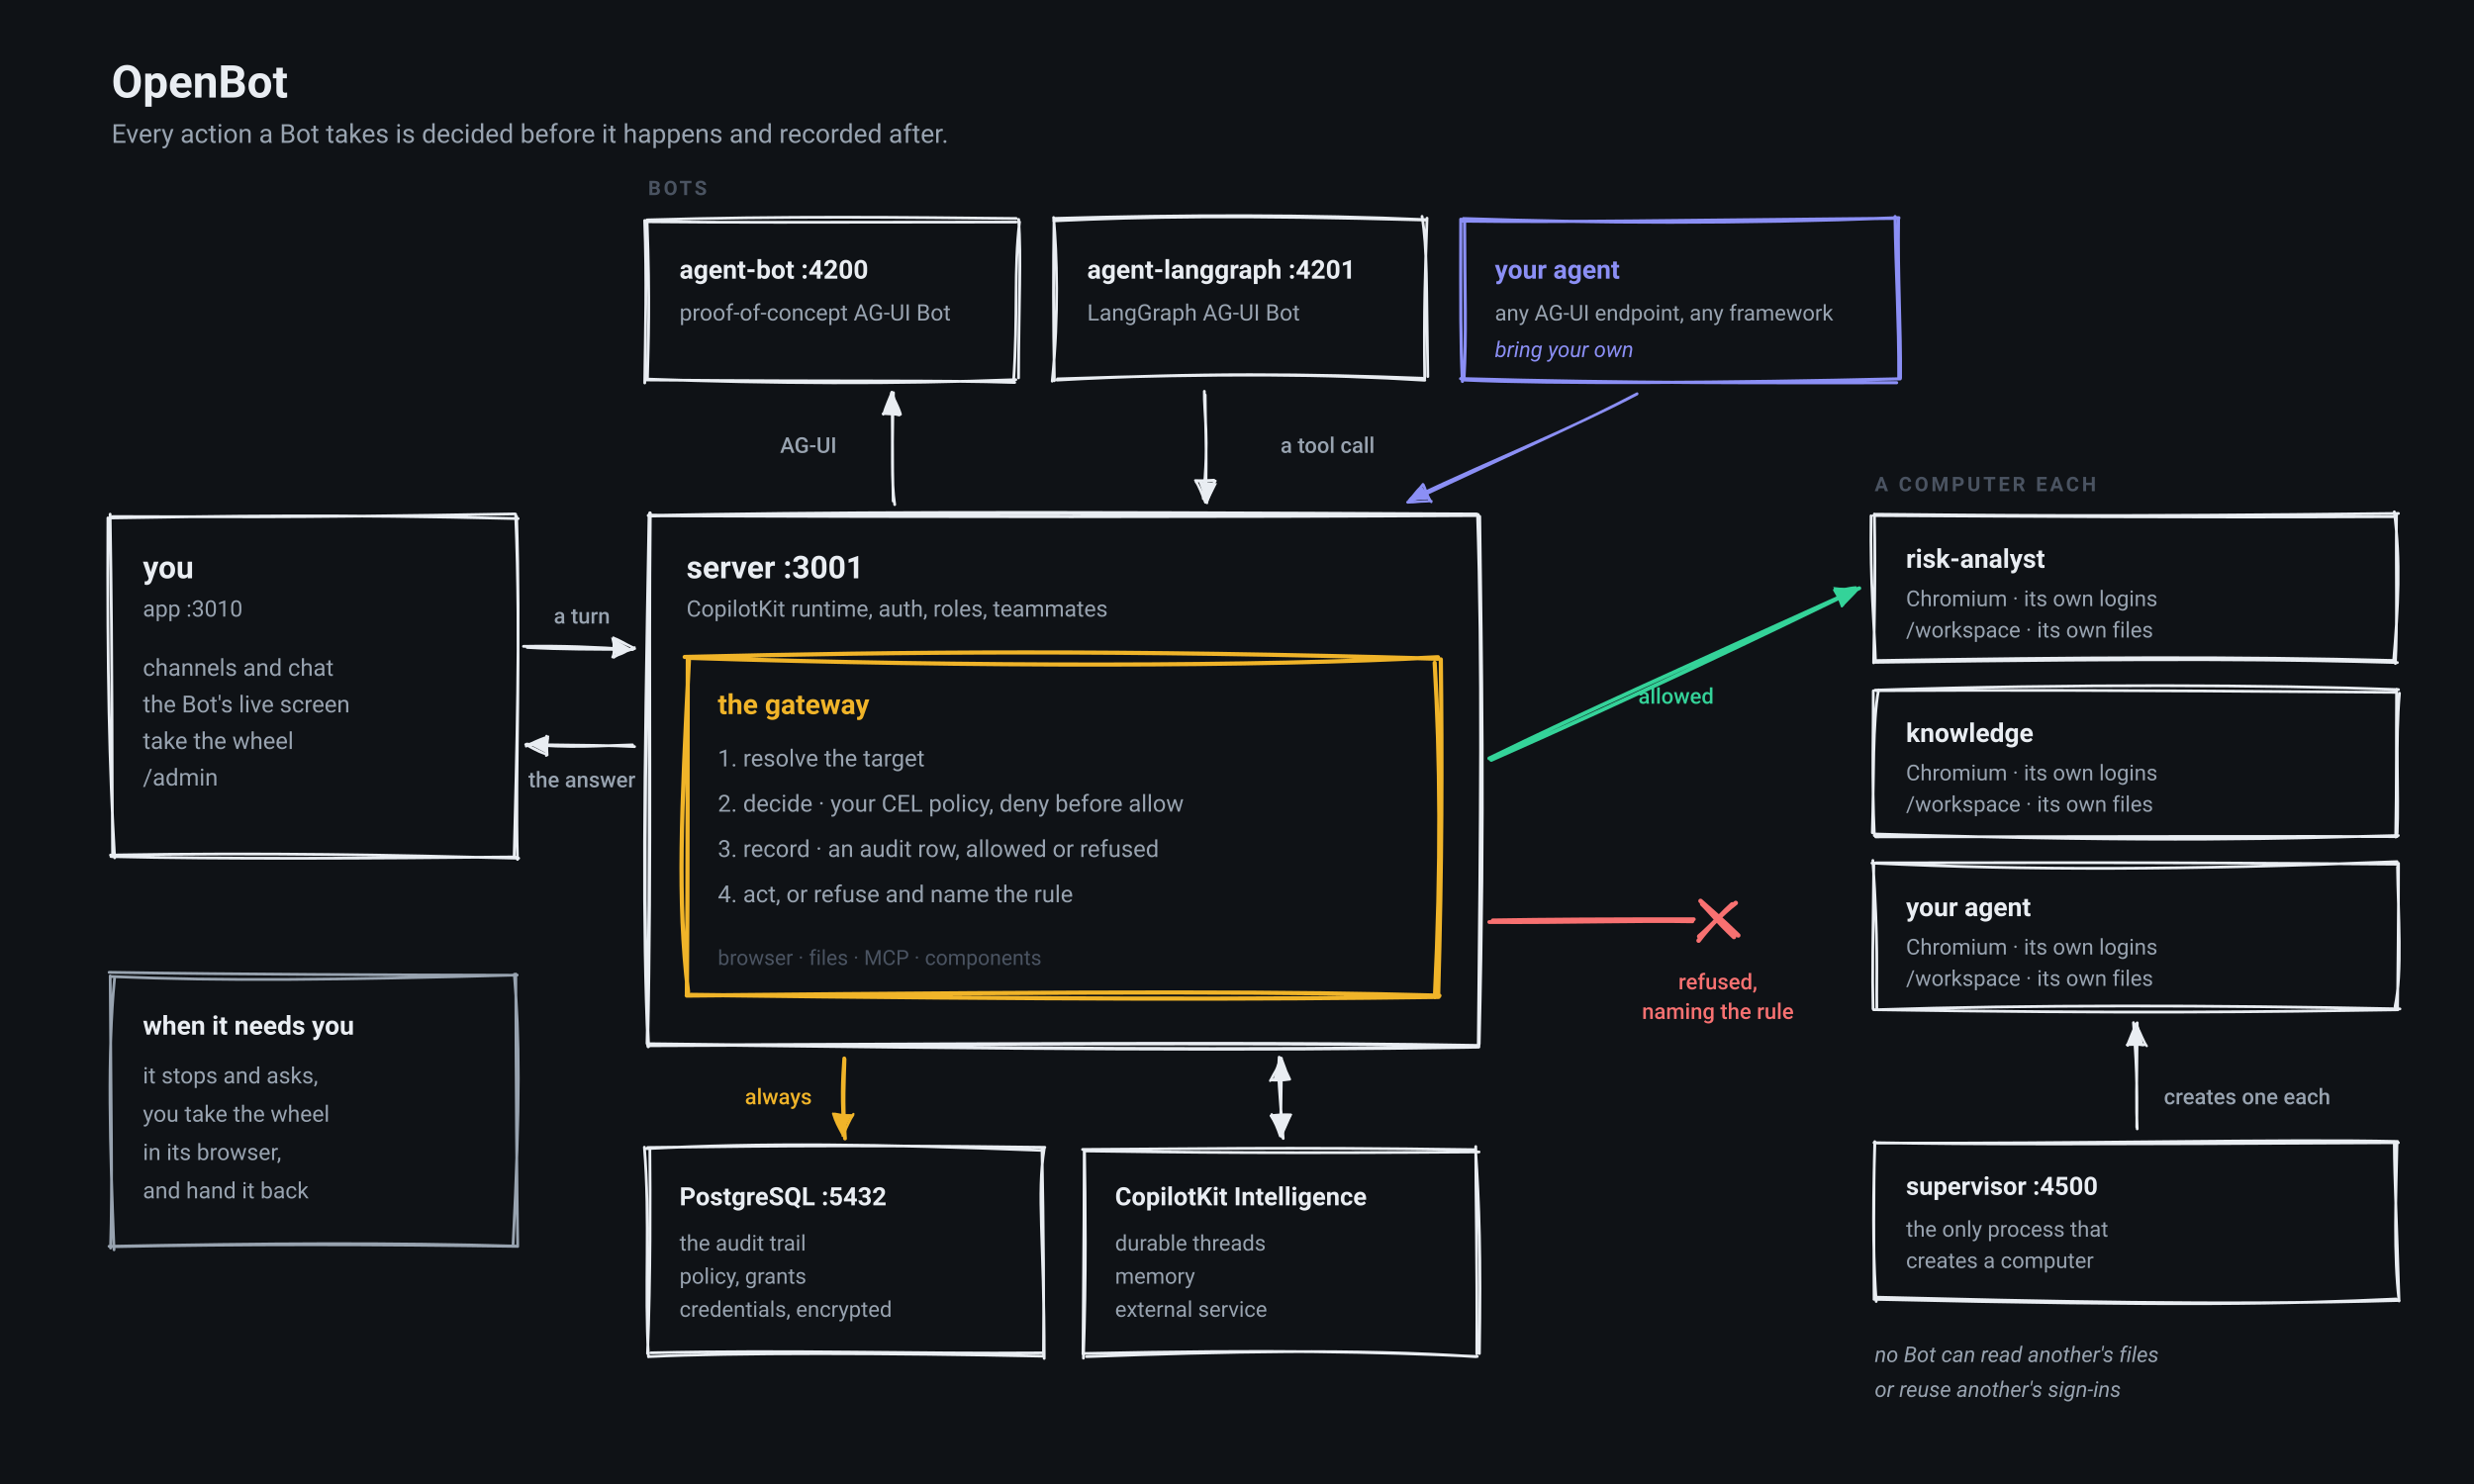
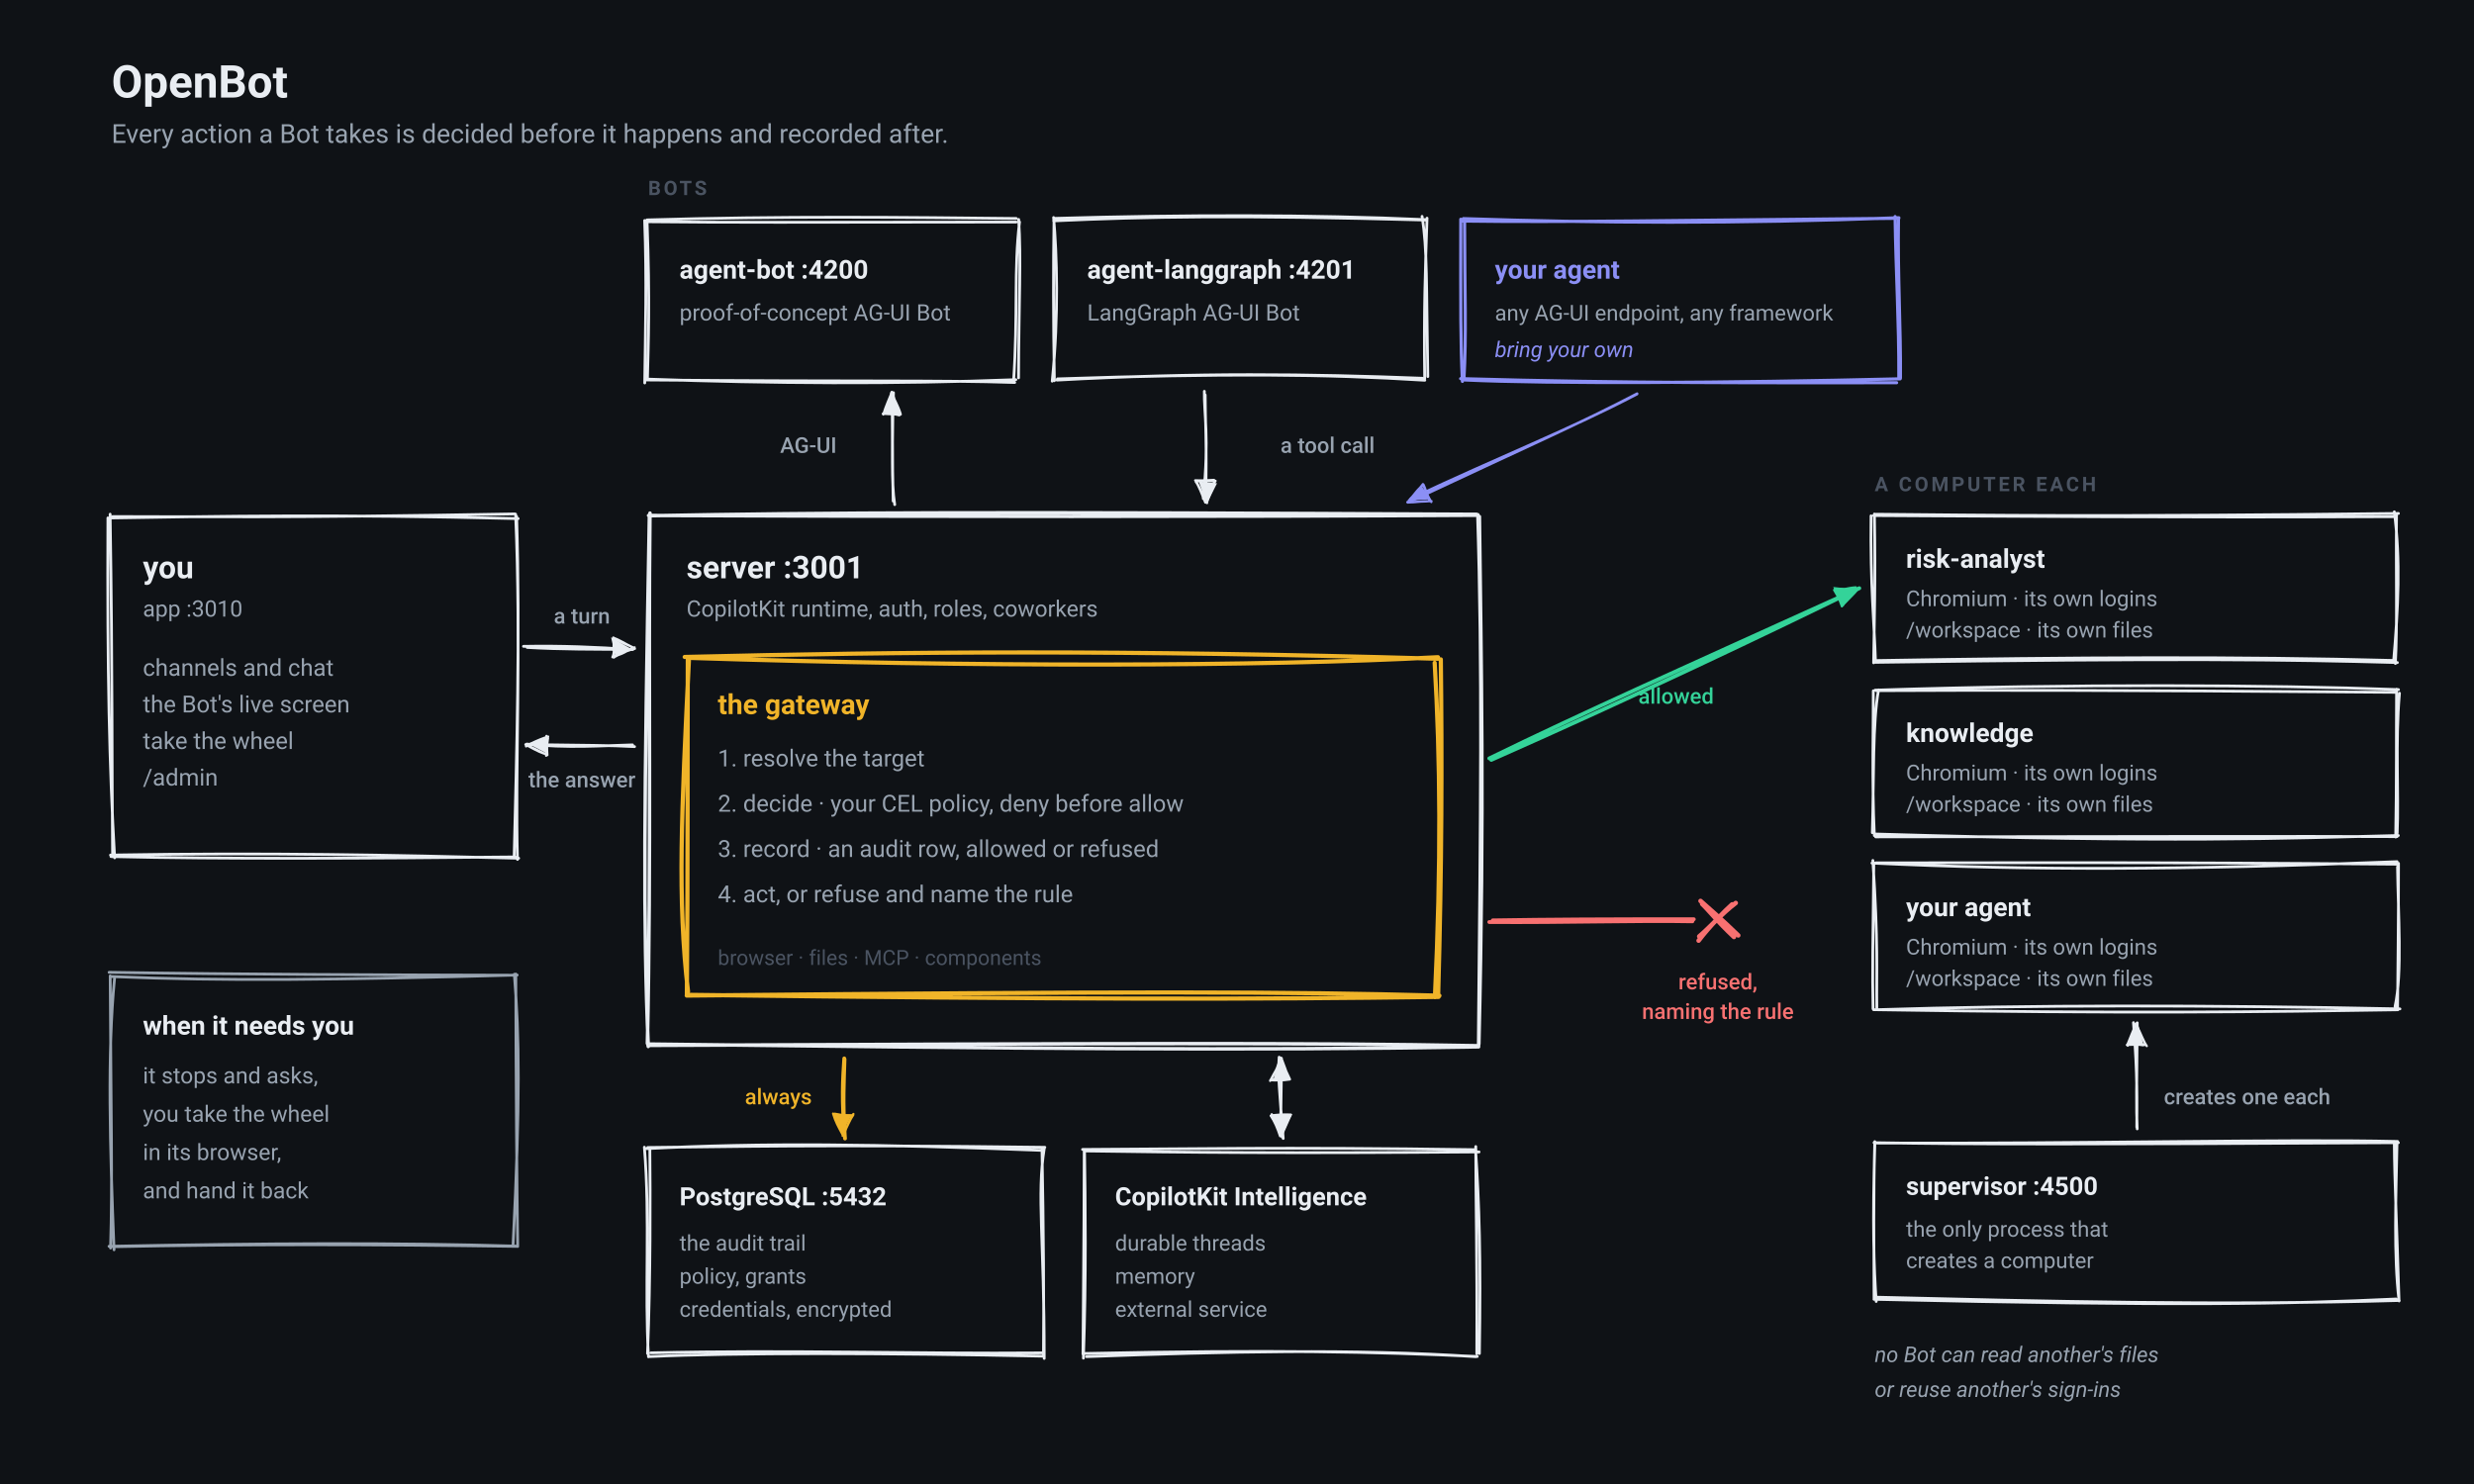
<svg xmlns="http://www.w3.org/2000/svg" viewBox="0 0 1420 852" width="1420" height="852" role="img">
  <rect width="1420" height="852" fill="#0f1216" />
  <text x="64" y="56" font-family="ui-sans-serif, -apple-system, &quot;Segoe UI&quot;, Roboto, &quot;Helvetica Neue&quot;, Arial, sans-serif" font-size="26" font-weight="700" fill="#e9edf2" text-anchor="start">OpenBot</text>
  <text x="64" y="82" font-family="ui-sans-serif, -apple-system, &quot;Segoe UI&quot;, Roboto, &quot;Helvetica Neue&quot;, Arial, sans-serif" font-size="15" font-weight="400" fill="#98a3b0" text-anchor="start">Every action a Bot takes is decided before it happens and recorded after.</text>
  <text x="372" y="112" font-family="ui-sans-serif, -apple-system, &quot;Segoe UI&quot;, Roboto, &quot;Helvetica Neue&quot;, Arial, sans-serif" font-size="11.5" font-weight="700" fill="#4a5361" text-anchor="start" letter-spacing="1.6">BOTS</text>
  <path d="M372.459 127.308 C414.776 127.759, 457.833 127.659, 583.253 127.486 M371.314 126.253 C447.726 123.952, 521.852 124.774, 583.301 125.438 M585.18 127.408 C581.847 154.688, 584.381 180.293, 581.723 219.523 M584.696 125.99 C586.201 148.555, 584.777 172.618, 584.612 216.954 M582.408 219.6 C539.665 218.165, 492.998 219.168, 370.501 218.146 M583.078 217.972 C513.37 220.622, 442.975 220.187, 372.597 217.689 M370.055 219.859 C370.41 190.429, 371.297 160.605, 370.005 126.592 M371.604 217.781 C372.11 196.383, 373.111 173.91, 371.39 126.774" fill="none" stroke="#e9edf2" stroke-width="1.6" stroke-linecap="round" stroke-linejoin="round" />
  <text x="390" y="160" font-family="ui-sans-serif, -apple-system, &quot;Segoe UI&quot;, Roboto, &quot;Helvetica Neue&quot;, Arial, sans-serif" font-size="15" font-weight="650" fill="#e9edf2" text-anchor="start">agent-bot :4200</text>
  <text x="390" y="184" font-family="ui-sans-serif, -apple-system, &quot;Segoe UI&quot;, Roboto, &quot;Helvetica Neue&quot;, Arial, sans-serif" font-size="13" font-weight="400" fill="#98a3b0" text-anchor="start">proof-of-concept AG-UI Bot</text>
  <path d="M604.775 126.801 C658.569 124.359, 709.445 123.363, 818.891 126.358 M605.577 125.367 C679.366 123.25, 752.602 123.122, 818.68 126.114 M816.214 124.226 C819.302 143.22, 818.592 161.637, 819.527 216.19 M819.073 125.246 C818.107 152.739, 817.177 180.29, 817.73 217.344 M816.418 217.164 C751.831 214.654, 687.014 213.821, 606.693 218.223 M817.783 218.312 C761.132 214.755, 702.33 214.284, 606.957 217.525 M603.944 218.849 C607.774 180.817, 606.609 145.481, 604.742 124.888 M605.182 218.568 C604.532 185.138, 604.558 150.418, 604.979 127.026" fill="none" stroke="#e9edf2" stroke-width="1.6" stroke-linecap="round" stroke-linejoin="round" />
  <text x="624" y="160" font-family="ui-sans-serif, -apple-system, &quot;Segoe UI&quot;, Roboto, &quot;Helvetica Neue&quot;, Arial, sans-serif" font-size="15" font-weight="650" fill="#e9edf2" text-anchor="start">agent-langgraph :4201</text>
  <text x="624" y="184" font-family="ui-sans-serif, -apple-system, &quot;Segoe UI&quot;, Roboto, &quot;Helvetica Neue&quot;, Arial, sans-serif" font-size="13" font-weight="400" fill="#98a3b0" text-anchor="start">LangGraph AG-UI Bot</text>
  <path d="M839.906 125.519 C917.269 128.1, 995.613 128.589, 1089.89 125.008 M839.221 126.903 C898.423 127.697, 957.675 126.537, 1089.867 125.323 M1087.726 124.33 C1088.194 156.991, 1089.996 184.306, 1089.874 216.835 M1089.658 125.969 C1089.12 156.892, 1091.049 189.556, 1090.784 217.05 M1088.611 219.723 C1012.727 219.721, 934.839 220.149, 838.354 217.387 M1090.652 217.49 C991.343 219.886, 890.466 220.45, 840.771 218.144 M839.382 218.97 C838.286 197.424, 838.387 177.494, 838.441 125.879 M840.237 218.084 C841.74 192.565, 840.685 167.963, 840.605 125.642" fill="none" stroke="#8b8ff5" stroke-width="1.8" stroke-linecap="round" stroke-linejoin="round" />
  <text x="858" y="160" font-family="ui-sans-serif, -apple-system, &quot;Segoe UI&quot;, Roboto, &quot;Helvetica Neue&quot;, Arial, sans-serif" font-size="15" font-weight="650" fill="#8b8ff5" text-anchor="start">your agent</text>
  <text x="858" y="184" font-family="ui-sans-serif, -apple-system, &quot;Segoe UI&quot;, Roboto, &quot;Helvetica Neue&quot;, Arial, sans-serif" font-size="12.5" font-weight="400" fill="#98a3b0" text-anchor="start">any AG-UI endpoint, any framework</text>
  <text x="858" y="205" font-family="ui-sans-serif, -apple-system, &quot;Segoe UI&quot;, Roboto, &quot;Helvetica Neue&quot;, Arial, sans-serif" font-size="12.5" font-weight="400" fill="#8b8ff5" text-anchor="start" font-style="italic">bring your own</text>
  <path d="M63.298 297.379 C127.123 296.37, 191.551 295.131, 297.404 297.747 M64.666 296.566 C112.324 296.547, 160.372 297.472, 295.569 295.049 M295.945 295.212 C299.226 371.004, 295.585 443.025, 297.015 493.427 M296.53 296.524 C298.567 364.901, 296.521 432.804, 295.105 491.936 M297.697 492.735 C224.971 490.885, 153.533 489.401, 63.433 490.908 M295.602 491.99 C211.51 492.823, 126.369 493.289, 63.698 491.771 M65.799 492.517 C62.784 439.721, 61.525 387.807, 61.942 297.343 M64.639 491.875 C64.125 439.873, 64.666 388.663, 63.212 295.214" fill="none" stroke="#e9edf2" stroke-width="1.6" stroke-linecap="round" stroke-linejoin="round" />
  <text x="82" y="332" font-family="ui-sans-serif, -apple-system, &quot;Segoe UI&quot;, Roboto, &quot;Helvetica Neue&quot;, Arial, sans-serif" font-size="18" font-weight="700" fill="#e9edf2" text-anchor="start">you</text>
  <text x="82" y="354" font-family="ui-sans-serif, -apple-system, &quot;Segoe UI&quot;, Roboto, &quot;Helvetica Neue&quot;, Arial, sans-serif" font-size="13" font-weight="400" fill="#98a3b0" text-anchor="start">app :3010</text>
  <text x="82" y="388" font-family="ui-sans-serif, -apple-system, &quot;Segoe UI&quot;, Roboto, &quot;Helvetica Neue&quot;, Arial, sans-serif" font-size="13.5" font-weight="400" fill="#98a3b0" text-anchor="start">channels and chat</text>
  <text x="82" y="409" font-family="ui-sans-serif, -apple-system, &quot;Segoe UI&quot;, Roboto, &quot;Helvetica Neue&quot;, Arial, sans-serif" font-size="13.5" font-weight="400" fill="#98a3b0" text-anchor="start">the Bot's live screen</text>
  <text x="82" y="430" font-family="ui-sans-serif, -apple-system, &quot;Segoe UI&quot;, Roboto, &quot;Helvetica Neue&quot;, Arial, sans-serif" font-size="13.5" font-weight="400" fill="#98a3b0" text-anchor="start">take the wheel</text>
  <text x="82" y="451" font-family="ui-sans-serif, -apple-system, &quot;Segoe UI&quot;, Roboto, &quot;Helvetica Neue&quot;, Arial, sans-serif" font-size="13.5" font-weight="400" fill="#98a3b0" text-anchor="start">/admin</text>
  <path d="M62.618 558.233 C140.549 559.474, 219.315 559.708, 294.366 559.89 M64.03 560.67 C128.766 563.401, 192.675 562.61, 296.849 559.797 M295.214 559.326 C298.099 595.183, 298.646 631.395, 294.505 714.323 M296.054 559.219 C296.111 618.911, 296.668 680.904, 297.139 715.631 M297.08 715.436 C224.63 713.31, 152.946 713.751, 62.575 715.523 M296.772 715.583 C216.573 714.389, 136.859 714.234, 64.773 715.767 M65.457 717.532 C63.099 657.93, 61.582 604.659, 65.744 561.775 M63.45 716.542 C64.656 678.279, 63.682 641.271, 63.249 560.292" fill="none" stroke="#98a3b0" stroke-width="1.6" stroke-linecap="round" stroke-linejoin="round" />
  <text x="82" y="594" font-family="ui-sans-serif, -apple-system, &quot;Segoe UI&quot;, Roboto, &quot;Helvetica Neue&quot;, Arial, sans-serif" font-size="15" font-weight="650" fill="#e9edf2" text-anchor="start">when it needs you</text>
  <text x="82" y="622" font-family="ui-sans-serif, -apple-system, &quot;Segoe UI&quot;, Roboto, &quot;Helvetica Neue&quot;, Arial, sans-serif" font-size="13" font-weight="400" fill="#98a3b0" text-anchor="start">it stops and asks,</text>
  <text x="82" y="644" font-family="ui-sans-serif, -apple-system, &quot;Segoe UI&quot;, Roboto, &quot;Helvetica Neue&quot;, Arial, sans-serif" font-size="13" font-weight="400" fill="#98a3b0" text-anchor="start">you take the wheel</text>
  <text x="82" y="666" font-family="ui-sans-serif, -apple-system, &quot;Segoe UI&quot;, Roboto, &quot;Helvetica Neue&quot;, Arial, sans-serif" font-size="13" font-weight="400" fill="#98a3b0" text-anchor="start">in its browser,</text>
  <text x="82" y="688" font-family="ui-sans-serif, -apple-system, &quot;Segoe UI&quot;, Roboto, &quot;Helvetica Neue&quot;, Arial, sans-serif" font-size="13" font-weight="400" fill="#98a3b0" text-anchor="start">and hand it back</text>
  <path d="M372.666 296.114 C472.135 294.19, 573.463 293.818, 847.536 295.282 M372.242 295.947 C534.935 296.615, 698.176 296.701, 848.25 295.81 M849.137 296.56 C850.056 378.356, 852.059 463.115, 848.826 599.328 M848.261 295.527 C851.032 381.47, 849.981 467.878, 848.684 600.34 M848.664 601.006 C715.902 603.305, 584.808 602.01, 372.817 599.429 M848.373 600.375 C749.185 598.589, 650.133 598.995, 371.913 600.183 M371.57 599.054 C373.88 492.79, 372.028 388.131, 373.064 294.576 M372.084 600.81 C369.066 529.712, 369.759 460.592, 372.727 295.705" fill="none" stroke="#e9edf2" stroke-width="2" stroke-linecap="round" stroke-linejoin="round" />
  <text x="394" y="332" font-family="ui-sans-serif, -apple-system, &quot;Segoe UI&quot;, Roboto, &quot;Helvetica Neue&quot;, Arial, sans-serif" font-size="18" font-weight="700" fill="#e9edf2" text-anchor="start">server :3001</text>
-   <text x="394" y="354" font-family="ui-sans-serif, -apple-system, &quot;Segoe UI&quot;, Roboto, &quot;Helvetica Neue&quot;, Arial, sans-serif" font-size="13" font-weight="400" fill="#98a3b0" text-anchor="start">CopilotKit runtime, auth, roles, teammates</text>
+   <text x="394" y="354" font-family="ui-sans-serif, -apple-system, &quot;Segoe UI&quot;, Roboto, &quot;Helvetica Neue&quot;, Arial, sans-serif" font-size="13" font-weight="400" fill="#98a3b0" text-anchor="start">CopilotKit runtime, auth, roles, coworkers</text>
  <path d="M392.995 377.179 C519.336 374.094, 643.5 372.982, 825.313 378.201 M394.647 377.676 C558.901 383.001, 724.277 382.766, 825.351 377.308 M823.457 380.547 C826.71 436.629, 827.253 494.809, 823.598 572.51 M826.984 378.566 C827.643 436.463, 827.588 494.995, 825.464 571.348 M825.71 572.346 C719.046 573.788, 612.091 573.859, 395.198 571.165 M826.188 571.632 C739.258 569.259, 651.788 569.13, 394.171 571.58 M394.911 569.247 C388.689 516.669, 391.217 465.314, 395.407 379.242 M394.24 571.586 C394.847 500.406, 394.544 428.899, 394.773 378.821" fill="none" stroke="#f0b429" stroke-width="2.4" stroke-linecap="round" stroke-linejoin="round" />
  <text x="412" y="410" font-family="ui-sans-serif, -apple-system, &quot;Segoe UI&quot;, Roboto, &quot;Helvetica Neue&quot;, Arial, sans-serif" font-size="16" font-weight="700" fill="#f0b429" text-anchor="start">the gateway</text>
  <text x="412" y="440" font-family="ui-sans-serif, -apple-system, &quot;Segoe UI&quot;, Roboto, &quot;Helvetica Neue&quot;, Arial, sans-serif" font-size="13.5" font-weight="400" fill="#98a3b0" text-anchor="start">1.  resolve the target</text>
  <text x="412" y="466" font-family="ui-sans-serif, -apple-system, &quot;Segoe UI&quot;, Roboto, &quot;Helvetica Neue&quot;, Arial, sans-serif" font-size="13.5" font-weight="400" fill="#98a3b0" text-anchor="start">2.  decide  ·  your CEL policy, deny before allow</text>
  <text x="412" y="492" font-family="ui-sans-serif, -apple-system, &quot;Segoe UI&quot;, Roboto, &quot;Helvetica Neue&quot;, Arial, sans-serif" font-size="13.5" font-weight="400" fill="#98a3b0" text-anchor="start">3.  record  ·  an audit row, allowed or refused</text>
  <text x="412" y="518" font-family="ui-sans-serif, -apple-system, &quot;Segoe UI&quot;, Roboto, &quot;Helvetica Neue&quot;, Arial, sans-serif" font-size="13.5" font-weight="400" fill="#98a3b0" text-anchor="start">4.  act, or refuse and name the rule</text>
  <text x="412" y="554" font-family="ui-sans-serif, -apple-system, &quot;Segoe UI&quot;, Roboto, &quot;Helvetica Neue&quot;, Arial, sans-serif" font-size="12" font-weight="400" fill="#4a5361" text-anchor="start">browser · files · MCP · components</text>
  <text x="1076" y="282" font-family="ui-sans-serif, -apple-system, &quot;Segoe UI&quot;, Roboto, &quot;Helvetica Neue&quot;, Arial, sans-serif" font-size="11.5" font-weight="700" fill="#4a5361" text-anchor="start" letter-spacing="1.6">A COMPUTER EACH</text>
  <path d="M1076.763 295.232 C1140.317 295.761, 1202.844 296.835, 1376.637 294.774 M1075.407 295.99 C1161.641 296.389, 1246.864 297.226, 1375.172 296.616 M1374.263 293.828 C1377.874 321.874, 1376.554 348.479, 1373.84 379.854 M1375.528 295.832 C1375.132 328.574, 1376.084 359.577, 1374.867 380.933 M1374.518 379.209 C1285.534 376.82, 1190.836 377.327, 1077.075 379.237 M1376.021 380.401 C1312.647 378.627, 1248.662 377.819, 1075.793 380.269 M1076.472 379.818 C1075.826 358.205, 1073.45 336.891, 1073.924 296.15 M1075.405 380.533 C1075.717 357.427, 1076.542 335.367, 1075.857 295.111" fill="none" stroke="#e9edf2" stroke-width="1.6" stroke-linecap="round" stroke-linejoin="round" />
  <text x="1094" y="326" font-family="ui-sans-serif, -apple-system, &quot;Segoe UI&quot;, Roboto, &quot;Helvetica Neue&quot;, Arial, sans-serif" font-size="15" font-weight="650" fill="#e9edf2" text-anchor="start">risk-analyst</text>
  <text x="1094" y="348" font-family="ui-sans-serif, -apple-system, &quot;Segoe UI&quot;, Roboto, &quot;Helvetica Neue&quot;, Arial, sans-serif" font-size="12.5" font-weight="400" fill="#98a3b0" text-anchor="start">Chromium · its own logins</text>
  <text x="1094" y="366" font-family="ui-sans-serif, -apple-system, &quot;Segoe UI&quot;, Roboto, &quot;Helvetica Neue&quot;, Arial, sans-serif" font-size="12.5" font-weight="400" fill="#98a3b0" text-anchor="start">/workspace · its own files</text>
  <path d="M1076.883 396.513 C1140.348 396.245, 1202.038 396.093, 1375.539 397.481 M1076.24 396.233 C1188.403 392.577, 1302.942 393.128, 1376.68 395.909 M1377.225 398.007 C1374.754 426.075, 1376.883 456.166, 1375.92 478.307 M1375.565 395.67 C1375.371 422.038, 1375.645 449.677, 1375.057 480.57 M1376.576 479.685 C1311.647 481.285, 1247.368 483.897, 1076.375 478.825 M1375.831 480.326 C1315.246 480.087, 1253.294 480.231, 1076.57 480.468 M1074.663 478.062 C1075.614 445.956, 1074.764 414.868, 1078.223 396.063 M1075.828 479.732 C1074.315 447.446, 1075.323 415.782, 1075.223 396.621" fill="none" stroke="#e9edf2" stroke-width="1.6" stroke-linecap="round" stroke-linejoin="round" />
  <text x="1094" y="426" font-family="ui-sans-serif, -apple-system, &quot;Segoe UI&quot;, Roboto, &quot;Helvetica Neue&quot;, Arial, sans-serif" font-size="15" font-weight="650" fill="#e9edf2" text-anchor="start">knowledge</text>
  <text x="1094" y="448" font-family="ui-sans-serif, -apple-system, &quot;Segoe UI&quot;, Roboto, &quot;Helvetica Neue&quot;, Arial, sans-serif" font-size="12.5" font-weight="400" fill="#98a3b0" text-anchor="start">Chromium · its own logins</text>
  <text x="1094" y="466" font-family="ui-sans-serif, -apple-system, &quot;Segoe UI&quot;, Roboto, &quot;Helvetica Neue&quot;, Arial, sans-serif" font-size="12.5" font-weight="400" fill="#98a3b0" text-anchor="start">/workspace · its own files</text>
  <path d="M1074.44 495.524 C1164.467 499.764, 1252.122 499.594, 1375.836 494.7 M1076.513 495.394 C1151.903 495.391, 1226.585 494.864, 1376.338 496.16 M1376.11 497.68 C1376.42 524.439, 1378.941 558.637, 1374.685 577.905 M1376.666 495.651 C1376.729 528.994, 1376.234 559.998, 1376.118 579.303 M1377.503 579.234 C1268.277 576.984, 1163.984 576.9, 1076.245 579.724 M1376.292 579.737 C1300.1 580.963, 1222.024 582.025, 1075.367 579.682 M1077.231 578.596 C1076.964 558.201, 1078.149 541.462, 1074.961 494.006 M1075.078 579.21 C1074.618 559.591, 1074.973 539.596, 1075.498 495.419" fill="none" stroke="#e9edf2" stroke-width="1.6" stroke-linecap="round" stroke-linejoin="round" />
  <text x="1094" y="526" font-family="ui-sans-serif, -apple-system, &quot;Segoe UI&quot;, Roboto, &quot;Helvetica Neue&quot;, Arial, sans-serif" font-size="15" font-weight="650" fill="#e9edf2" text-anchor="start">your agent</text>
  <text x="1094" y="548" font-family="ui-sans-serif, -apple-system, &quot;Segoe UI&quot;, Roboto, &quot;Helvetica Neue&quot;, Arial, sans-serif" font-size="12.5" font-weight="400" fill="#98a3b0" text-anchor="start">Chromium · its own logins</text>
  <text x="1094" y="566" font-family="ui-sans-serif, -apple-system, &quot;Segoe UI&quot;, Roboto, &quot;Helvetica Neue&quot;, Arial, sans-serif" font-size="12.5" font-weight="400" fill="#98a3b0" text-anchor="start">/workspace · its own files</text>
  <path d="M1077.357 656.26 C1194.2 656.732, 1312.851 653.825, 1376.117 655.334 M1075.646 656.045 C1135.848 657.072, 1197.565 657.017, 1376.614 656.043 M1374.266 656.815 C1374.406 677.991, 1375.635 701.809, 1376.954 746.523 M1375.783 657.009 C1375.211 687.704, 1373.842 720.785, 1376.991 746.922 M1377.085 746.638 C1273.857 749.611, 1172.16 747.084, 1076.543 744.744 M1375.264 745.784 C1313.941 748.653, 1251.005 749.993, 1075.609 745.959 M1076.882 747.21 C1075.536 727.358, 1074.656 702.762, 1076.12 656.262 M1075.659 745.756 C1075.595 716.384, 1075.204 686.048, 1076.063 655.435" fill="none" stroke="#e9edf2" stroke-width="1.6" stroke-linecap="round" stroke-linejoin="round" />
  <text x="1094" y="686" font-family="ui-sans-serif, -apple-system, &quot;Segoe UI&quot;, Roboto, &quot;Helvetica Neue&quot;, Arial, sans-serif" font-size="14.5" font-weight="650" fill="#e9edf2" text-anchor="start">supervisor :4500</text>
  <text x="1094" y="710" font-family="ui-sans-serif, -apple-system, &quot;Segoe UI&quot;, Roboto, &quot;Helvetica Neue&quot;, Arial, sans-serif" font-size="12.5" font-weight="400" fill="#98a3b0" text-anchor="start">the only process that</text>
  <text x="1094" y="728" font-family="ui-sans-serif, -apple-system, &quot;Segoe UI&quot;, Roboto, &quot;Helvetica Neue&quot;, Arial, sans-serif" font-size="12.5" font-weight="400" fill="#98a3b0" text-anchor="start">creates a computer</text>
  <text x="1076" y="782" font-family="ui-sans-serif, -apple-system, &quot;Segoe UI&quot;, Roboto, &quot;Helvetica Neue&quot;, Arial, sans-serif" font-size="12.5" font-weight="400" fill="#98a3b0" text-anchor="start" font-style="italic">no Bot can read another's files</text>
  <text x="1076" y="802" font-family="ui-sans-serif, -apple-system, &quot;Segoe UI&quot;, Roboto, &quot;Helvetica Neue&quot;, Arial, sans-serif" font-size="12.5" font-weight="400" fill="#98a3b0" text-anchor="start" font-style="italic">or reuse another's sign-ins</text>
  <path d="M371.777 658.805 C417.776 658.412, 468.086 657.015, 599.706 658.702 M371.178 659.458 C437.218 655.987, 504.352 656.811, 597.435 660.44 M599.383 659.188 C595.049 686.356, 599.357 710.49, 599.345 779.911 M598.071 659.583 C598.962 704.304, 599.218 750.45, 598.925 777.935 M597.987 776.728 C525.136 777.36, 452.393 774.839, 373.678 776.7 M598.801 778.611 C509.31 776.733, 420.674 776.568, 372.965 778.843 M372.206 778.979 C369.89 740.844, 373.238 700.269, 369.86 658.632 M371.662 777.05 C373.478 732.186, 373.222 686.581, 372.991 659.236" fill="none" stroke="#e9edf2" stroke-width="1.6" stroke-linecap="round" stroke-linejoin="round" />
  <text x="390" y="692" font-family="ui-sans-serif, -apple-system, &quot;Segoe UI&quot;, Roboto, &quot;Helvetica Neue&quot;, Arial, sans-serif" font-size="14.5" font-weight="650" fill="#e9edf2" text-anchor="start">PostgreSQL :5432</text>
  <text x="390" y="718" font-family="ui-sans-serif, -apple-system, &quot;Segoe UI&quot;, Roboto, &quot;Helvetica Neue&quot;, Arial, sans-serif" font-size="12.5" font-weight="400" fill="#98a3b0" text-anchor="start">the audit trail</text>
  <text x="390" y="737" font-family="ui-sans-serif, -apple-system, &quot;Segoe UI&quot;, Roboto, &quot;Helvetica Neue&quot;, Arial, sans-serif" font-size="12.5" font-weight="400" fill="#98a3b0" text-anchor="start">policy, grants</text>
  <text x="390" y="756" font-family="ui-sans-serif, -apple-system, &quot;Segoe UI&quot;, Roboto, &quot;Helvetica Neue&quot;, Arial, sans-serif" font-size="12.5" font-weight="400" fill="#98a3b0" text-anchor="start">credentials, encrypted</text>
  <path d="M622.343 660.782 C681.26 661.649, 737.215 662.231, 848.923 661.357 M621.351 659.925 C678.01 659.716, 733.794 658.42, 847.143 660.07 M847.04 658.259 C847.016 689.535, 847.91 717.477, 847.638 777.189 M846.909 659.477 C849.043 691.444, 850.012 721.216, 849.132 777.104 M847.16 778.905 C776.306 774.222, 704.583 775.916, 623.637 778.876 M847.915 778.799 C789.708 776.053, 730.565 774.786, 622.452 777.061 M621.837 779.758 C623.514 733.241, 622.894 687.844, 622.494 661.839 M621.592 777.431 C621.711 749.12, 622.179 722.136, 622.312 660.381" fill="none" stroke="#e9edf2" stroke-width="1.6" stroke-linecap="round" stroke-linejoin="round" />
  <text x="640" y="692" font-family="ui-sans-serif, -apple-system, &quot;Segoe UI&quot;, Roboto, &quot;Helvetica Neue&quot;, Arial, sans-serif" font-size="14.5" font-weight="650" fill="#e9edf2" text-anchor="start">CopilotKit Intelligence</text>
  <text x="640" y="718" font-family="ui-sans-serif, -apple-system, &quot;Segoe UI&quot;, Roboto, &quot;Helvetica Neue&quot;, Arial, sans-serif" font-size="12.5" font-weight="400" fill="#98a3b0" text-anchor="start">durable threads</text>
  <text x="640" y="737" font-family="ui-sans-serif, -apple-system, &quot;Segoe UI&quot;, Roboto, &quot;Helvetica Neue&quot;, Arial, sans-serif" font-size="12.5" font-weight="400" fill="#98a3b0" text-anchor="start">memory</text>
  <text x="640" y="756" font-family="ui-sans-serif, -apple-system, &quot;Segoe UI&quot;, Roboto, &quot;Helvetica Neue&quot;, Arial, sans-serif" font-size="12.5" font-weight="400" fill="#98a3b0" text-anchor="start">external service</text>
  <path d="M300.459 371.081 C322.483 370.675, 341.703 371.491, 362.787 372.913 M302.562 371.709 C322.382 372.872, 340.89 372.709, 363.176 372.881" fill="none" stroke="#e9edf2" stroke-width="1.6" stroke-linecap="round" stroke-linejoin="round" />
  <path d="M362.968 372.91 L353.066 376.355 L350.752 365.971" fill="#e9edf2" stroke="none" stroke-width="0" stroke-linecap="round" stroke-linejoin="round" />
  <path d="M364.247 371.659 C360.726 372.497, 359.448 375.031, 352.689 376.691 M364.418 372.445 C361.357 373.162, 357.545 374.366, 352.177 377.479 M351.514 377.304 C352.726 374.793, 352.528 371.402, 352.102 366.022 M352.416 377.508 C352.497 374.745, 351.902 372.195, 352.452 367.064 M351.912 366.149 C355.565 367.27, 357.886 369.151, 363.576 371.841 M352.092 366.65 C356.511 368.738, 360.633 370.48, 363.95 371.938" fill="none" stroke="#e9edf2" stroke-width="1.3" stroke-linecap="round" stroke-linejoin="round" />
  <text x="334" y="358" font-family="ui-sans-serif, -apple-system, &quot;Segoe UI&quot;, Roboto, &quot;Helvetica Neue&quot;, Arial, sans-serif" font-size="12.5" font-weight="500" fill="#98a3b0" text-anchor="middle">a turn</text>
  <path d="M363.068 427.645 C345.603 428.088, 325.869 429.639, 302.33 427.178 M364.218 428.653 C350.267 427.862, 336.762 427.958, 301.75 427.45" fill="none" stroke="#e9edf2" stroke-width="1.6" stroke-linecap="round" stroke-linejoin="round" />
  <path d="M302.923 426.868 L315.235 423.326 L314.041 432.665" fill="#e9edf2" stroke="none" stroke-width="0" stroke-linecap="round" stroke-linejoin="round" />
  <path d="M301.93 428.52 C304.793 427.187, 308.452 425.188, 313.043 423.472 M302.124 428.234 C305.489 426.501, 308.553 424.911, 314.048 423.028 M314.608 422.877 C313.278 425.021, 313.373 429.174, 313.478 433.884 M313.647 422.508 C313.805 426.683, 313.93 430.649, 314.173 433.511 M314.09 433.467 C308.654 430.694, 304.914 428.921, 302.055 427.514 M314.135 433.163 C311.251 432.47, 308.928 431.515, 302.349 427.855" fill="none" stroke="#e9edf2" stroke-width="1.3" stroke-linecap="round" stroke-linejoin="round" />
  <text x="334" y="452" font-family="ui-sans-serif, -apple-system, &quot;Segoe UI&quot;, Roboto, &quot;Helvetica Neue&quot;, Arial, sans-serif" font-size="12.5" font-weight="500" fill="#98a3b0" text-anchor="middle">the answer</text>
  <path d="M513.536 289.712 C511.435 275.794, 512.654 260.667, 511.957 225.248 M512.65 287.68 C512.072 264.124, 512.188 240.904, 512.833 225.458" fill="none" stroke="#e9edf2" stroke-width="1.6" stroke-linecap="round" stroke-linejoin="round" />
  <path d="M512.127 225.261 L516.472 239.158 L507.276 237.121" fill="#e9edf2" stroke="none" stroke-width="0" stroke-linecap="round" stroke-linejoin="round" />
  <path d="M511.846 225.102 C513.551 228.908, 514.157 232.189, 516.502 238.244 M511.815 225.627 C513.445 229.825, 515.425 232.806, 516.886 237.458 M516.642 237.841 C513.437 237.793, 510.459 237.99, 507.008 237.313 M516.996 237.92 C514.665 237.534, 512.077 238.009, 506.709 237.538 M507.049 237.621 C508.444 233.505, 511.243 228.949, 511.463 225.608 M506.975 237.984 C508.344 233.28, 510.729 228.18, 511.645 225.767" fill="none" stroke="#e9edf2" stroke-width="1.3" stroke-linecap="round" stroke-linejoin="round" />
  <text x="464" y="260" font-family="ui-sans-serif, -apple-system, &quot;Segoe UI&quot;, Roboto, &quot;Helvetica Neue&quot;, Arial, sans-serif" font-size="12.5" font-weight="500" fill="#98a3b0" text-anchor="middle">AG-UI</text>
  <path d="M691.261 224.658 C690.997 237.77, 694.183 250.276, 690.65 286.236 M691.738 226.702 C691.691 240.556, 692.815 254.062, 691.981 288.381" fill="none" stroke="#e9edf2" stroke-width="1.6" stroke-linecap="round" stroke-linejoin="round" />
  <path d="M692.642 289.267 L688.042 276.452 L698.539 277.457" fill="#e9edf2" stroke="none" stroke-width="0" stroke-linecap="round" stroke-linejoin="round" />
  <path d="M692.822 288.815 C691.523 285.603, 689.439 282.064, 686.664 276.426 M691.717 288.258 C689.622 283.177, 687.933 278.581, 686.335 276.581 M686 275.779 C689.905 275.973, 694.397 275.664, 696.733 275.543 M686.939 276.24 C688.733 276.143, 691.448 276.177, 697.438 276.227 M696.858 275.57 C696.877 279.452, 695.28 280.883, 692.644 288.724 M697.688 276.071 C695.759 279.422, 693.983 282.384, 691.864 288.354" fill="none" stroke="#e9edf2" stroke-width="1.3" stroke-linecap="round" stroke-linejoin="round" />
  <text x="762" y="260" font-family="ui-sans-serif, -apple-system, &quot;Segoe UI&quot;, Roboto, &quot;Helvetica Neue&quot;, Arial, sans-serif" font-size="12.5" font-weight="500" fill="#98a3b0" text-anchor="middle">a tool call</text>
  <path d="M939.629 226.236 C901.206 246.445, 861.841 261.77, 809.788 286.265 M939.655 226.006 C908.73 242.253, 876.176 256.531, 808.156 288.461" fill="none" stroke="#8b8ff5" stroke-width="1.5" stroke-linecap="round" stroke-linejoin="round" />
  <path d="M808.051 287.461 L816.075 279.184 L821.15 286.649" fill="#8b8ff5" stroke="none" stroke-width="0" stroke-linecap="round" stroke-linejoin="round" />
  <path d="M808.613 287.361 C811.603 284.423, 813.837 280.408, 816.731 278.769 M808.348 288.104 C810.419 285.312, 813.426 282.211, 816.718 277.94 M817.037 278.208 C818.309 280.656, 818.392 283.006, 821.536 288.226 M816.85 278.011 C817.97 281.481, 819.416 285.015, 820.713 287.79 M821.641 287.69 C816.823 287.59, 811.576 288.571, 808.619 288.439 M821.071 287.671 C817.992 288.046, 814.807 287.921, 807.768 288.272" fill="none" stroke="#8b8ff5" stroke-width="1.3" stroke-linecap="round" stroke-linejoin="round" />
  <path d="M854.799 435.419 C909.661 408.647, 964.775 384.162, 1067.179 337.711 M855.936 436.272 C937.556 400.17, 1017.62 361.977, 1065.847 338.26" fill="none" stroke="#34d399" stroke-width="2.2" stroke-linecap="round" stroke-linejoin="round" />
  <path d="M1066.701 338.534 L1057.377 348.598 L1052.22 336.985" fill="#34d399" stroke="none" stroke-width="0" stroke-linecap="round" stroke-linejoin="round" />
  <path d="M1066.856 337.428 C1064.161 340.031, 1062.233 342.12, 1057.33 347.554 M1066.206 338.338 C1064.414 340.713, 1062.367 342.406, 1057.113 347.77 M1057.902 347.384 C1056.014 344.7, 1054.396 341.492, 1052.736 338.722 M1057.192 348.13 C1056.073 344.866, 1054.872 341.973, 1053.125 338.518 M1053.75 338.784 C1057.711 338.815, 1060.126 337.572, 1065.134 337.214 M1053.217 338.196 C1057.763 338.216, 1062.097 338.206, 1066.357 338.339" fill="none" stroke="#34d399" stroke-width="1.3" stroke-linecap="round" stroke-linejoin="round" />
  <text x="962" y="404" font-family="ui-sans-serif, -apple-system, &quot;Segoe UI&quot;, Roboto, &quot;Helvetica Neue&quot;, Arial, sans-serif" font-size="12.5" font-weight="500" fill="#34d399" text-anchor="middle">allowed</text>
  <path d="M854.81 529.363 C898.9 529.662, 939.514 528.35, 971.4 528.942 M856.782 528.412 C889.365 527.881, 922.048 527.723, 972.184 527.756" fill="none" stroke="#f87171" stroke-width="2.2" stroke-linecap="round" stroke-linejoin="round" />
  <path d="M976.055 517.25 C980.719 521.492, 987.769 527.346, 997.703 537.032 M976.984 518.976 C981.155 522.966, 985.323 528.57, 995.243 537.936" fill="none" stroke="#f87171" stroke-width="2.6" stroke-linecap="round" stroke-linejoin="round" />
  <path d="M994.175 519.23 C990.567 522.414, 981.136 531.819, 974.95 540.032 M996.259 518.42 C988.272 524.478, 981.814 532.086, 975.305 537.601" fill="none" stroke="#f87171" stroke-width="2.6" stroke-linecap="round" stroke-linejoin="round" />
  <text x="986" y="568" font-family="ui-sans-serif, -apple-system, &quot;Segoe UI&quot;, Roboto, &quot;Helvetica Neue&quot;, Arial, sans-serif" font-size="12.5" font-weight="500" fill="#f87171" text-anchor="middle">refused,</text>
  <text x="986" y="585" font-family="ui-sans-serif, -apple-system, &quot;Segoe UI&quot;, Roboto, &quot;Helvetica Neue&quot;, Arial, sans-serif" font-size="12.5" font-weight="500" fill="#f87171" text-anchor="middle">naming the rule</text>
  <path d="M484.581 607.658 C483.801 619.416, 482.996 631.954, 485.004 653.636 M484.726 608.092 C484.374 620.297, 483.588 632.715, 484.867 651.955" fill="none" stroke="#f0b429" stroke-width="2.2" stroke-linecap="round" stroke-linejoin="round" />
  <path d="M483.24 651.284 L478.926 639.404 L488.829 639.93" fill="#f0b429" stroke="none" stroke-width="0" stroke-linecap="round" stroke-linejoin="round" />
  <path d="M483.634 651.429 C481.127 646.806, 479.487 643.836, 478.166 639.332 M483.992 651.954 C482.191 647.996, 480.414 644.409, 478.752 639.848 M479.146 639.42 C483.254 640.246, 486.222 640.648, 489.652 640.267 M478.636 640.21 C481.145 640.311, 482.934 640.213, 489.647 640.374 M489.827 639.561 C486.704 643.669, 485.947 648.401, 483.62 652.072 M489.66 640.204 C487.742 643.05, 486.627 646.078, 483.788 651.838" fill="none" stroke="#f0b429" stroke-width="1.3" stroke-linecap="round" stroke-linejoin="round" />
  <text x="466" y="634" font-family="ui-sans-serif, -apple-system, &quot;Segoe UI&quot;, Roboto, &quot;Helvetica Neue&quot;, Arial, sans-serif" font-size="12.5" font-weight="500" fill="#f0b429" text-anchor="end">always</text>
  <path d="M734.19 606.951 C733.395 617.579, 734.369 625.839, 736.522 653.615 M735.415 608.772 C735.683 623.727, 734.841 638.971, 735.209 651.306" fill="none" stroke="#e9edf2" stroke-width="1.6" stroke-linecap="round" stroke-linejoin="round" />
  <path d="M736.126 652.256 L728.884 640.545 L741.685 639.703" fill="#e9edf2" stroke="none" stroke-width="0" stroke-linecap="round" stroke-linejoin="round" />
  <path d="M735.803 652.888 C732.984 648.141, 731.838 644.138, 729.942 639.712 M734.731 652.314 C733.307 647.923, 731.561 643.753, 729.362 640.519 M730.321 640.384 C732.521 640.017, 736.012 639.764, 740.898 639.913 M729.981 640.274 C732.555 640.259, 735.536 640.017, 740.065 640.424 M740.483 640.469 C737.987 645.248, 735.624 649.069, 735.183 652.305 M740.575 640.539 C738.672 643.194, 737.906 646.204, 735.117 651.998" fill="none" stroke="#e9edf2" stroke-width="1.3" stroke-linecap="round" stroke-linejoin="round" />
  <path d="M734.474 606.876 L739.771 619.266 L730.654 620.691" fill="#e9edf2" stroke="none" stroke-width="0" stroke-linecap="round" stroke-linejoin="round" />
  <path d="M735.377 607.266 C737.242 612.318, 738.386 615.11, 739.761 619.406 M734.643 607.802 C737.037 612.051, 738.823 616.474, 740.373 619.6 M740.362 619.725 C736.288 620.409, 732.148 620.316, 729.11 620.155 M740.011 619.643 C736.244 619.825, 732.76 620.005, 729.407 619.737 M729.02 620.565 C731.285 615.865, 734.573 611.188, 735.705 607.645 M729.569 619.753 C732.294 615.444, 734.161 610.42, 734.653 607.852" fill="none" stroke="#e9edf2" stroke-width="1.3" stroke-linecap="round" stroke-linejoin="round" />
  <path d="M1226.456 647.107 C1226.461 633.228, 1227.032 618.518, 1224.539 587.113 M1226.675 648.115 C1226.112 636.652, 1226.343 623.333, 1226.707 587.235" fill="none" stroke="#e9edf2" stroke-width="1.6" stroke-linecap="round" stroke-linejoin="round" />
  <path d="M1227.074 587.444 L1230.501 600.728 L1220.898 599.301" fill="#e9edf2" stroke="none" stroke-width="0" stroke-linecap="round" stroke-linejoin="round" />
  <path d="M1225.62 587.933 C1227.387 590.332, 1227.766 593.521, 1232.176 600.572 M1225.759 588.308 C1227.594 590.33, 1228.596 593.924, 1231.431 599.468 M1230.636 599.646 C1227.179 600.021, 1224.547 599.289, 1220.747 599.917 M1231.297 599.917 C1227.592 599.888, 1224.677 599.595, 1221.058 599.936 M1221.253 600.348 C1222.297 596.52, 1225.343 590.482, 1225.355 588.474 M1220.964 600.024 C1222.537 596.251, 1224.054 592.147, 1226.15 587.61" fill="none" stroke="#e9edf2" stroke-width="1.3" stroke-linecap="round" stroke-linejoin="round" />
  <text x="1242" y="634" font-family="ui-sans-serif, -apple-system, &quot;Segoe UI&quot;, Roboto, &quot;Helvetica Neue&quot;, Arial, sans-serif" font-size="12.5" font-weight="500" fill="#98a3b0" text-anchor="start">creates one each</text>
</svg>
